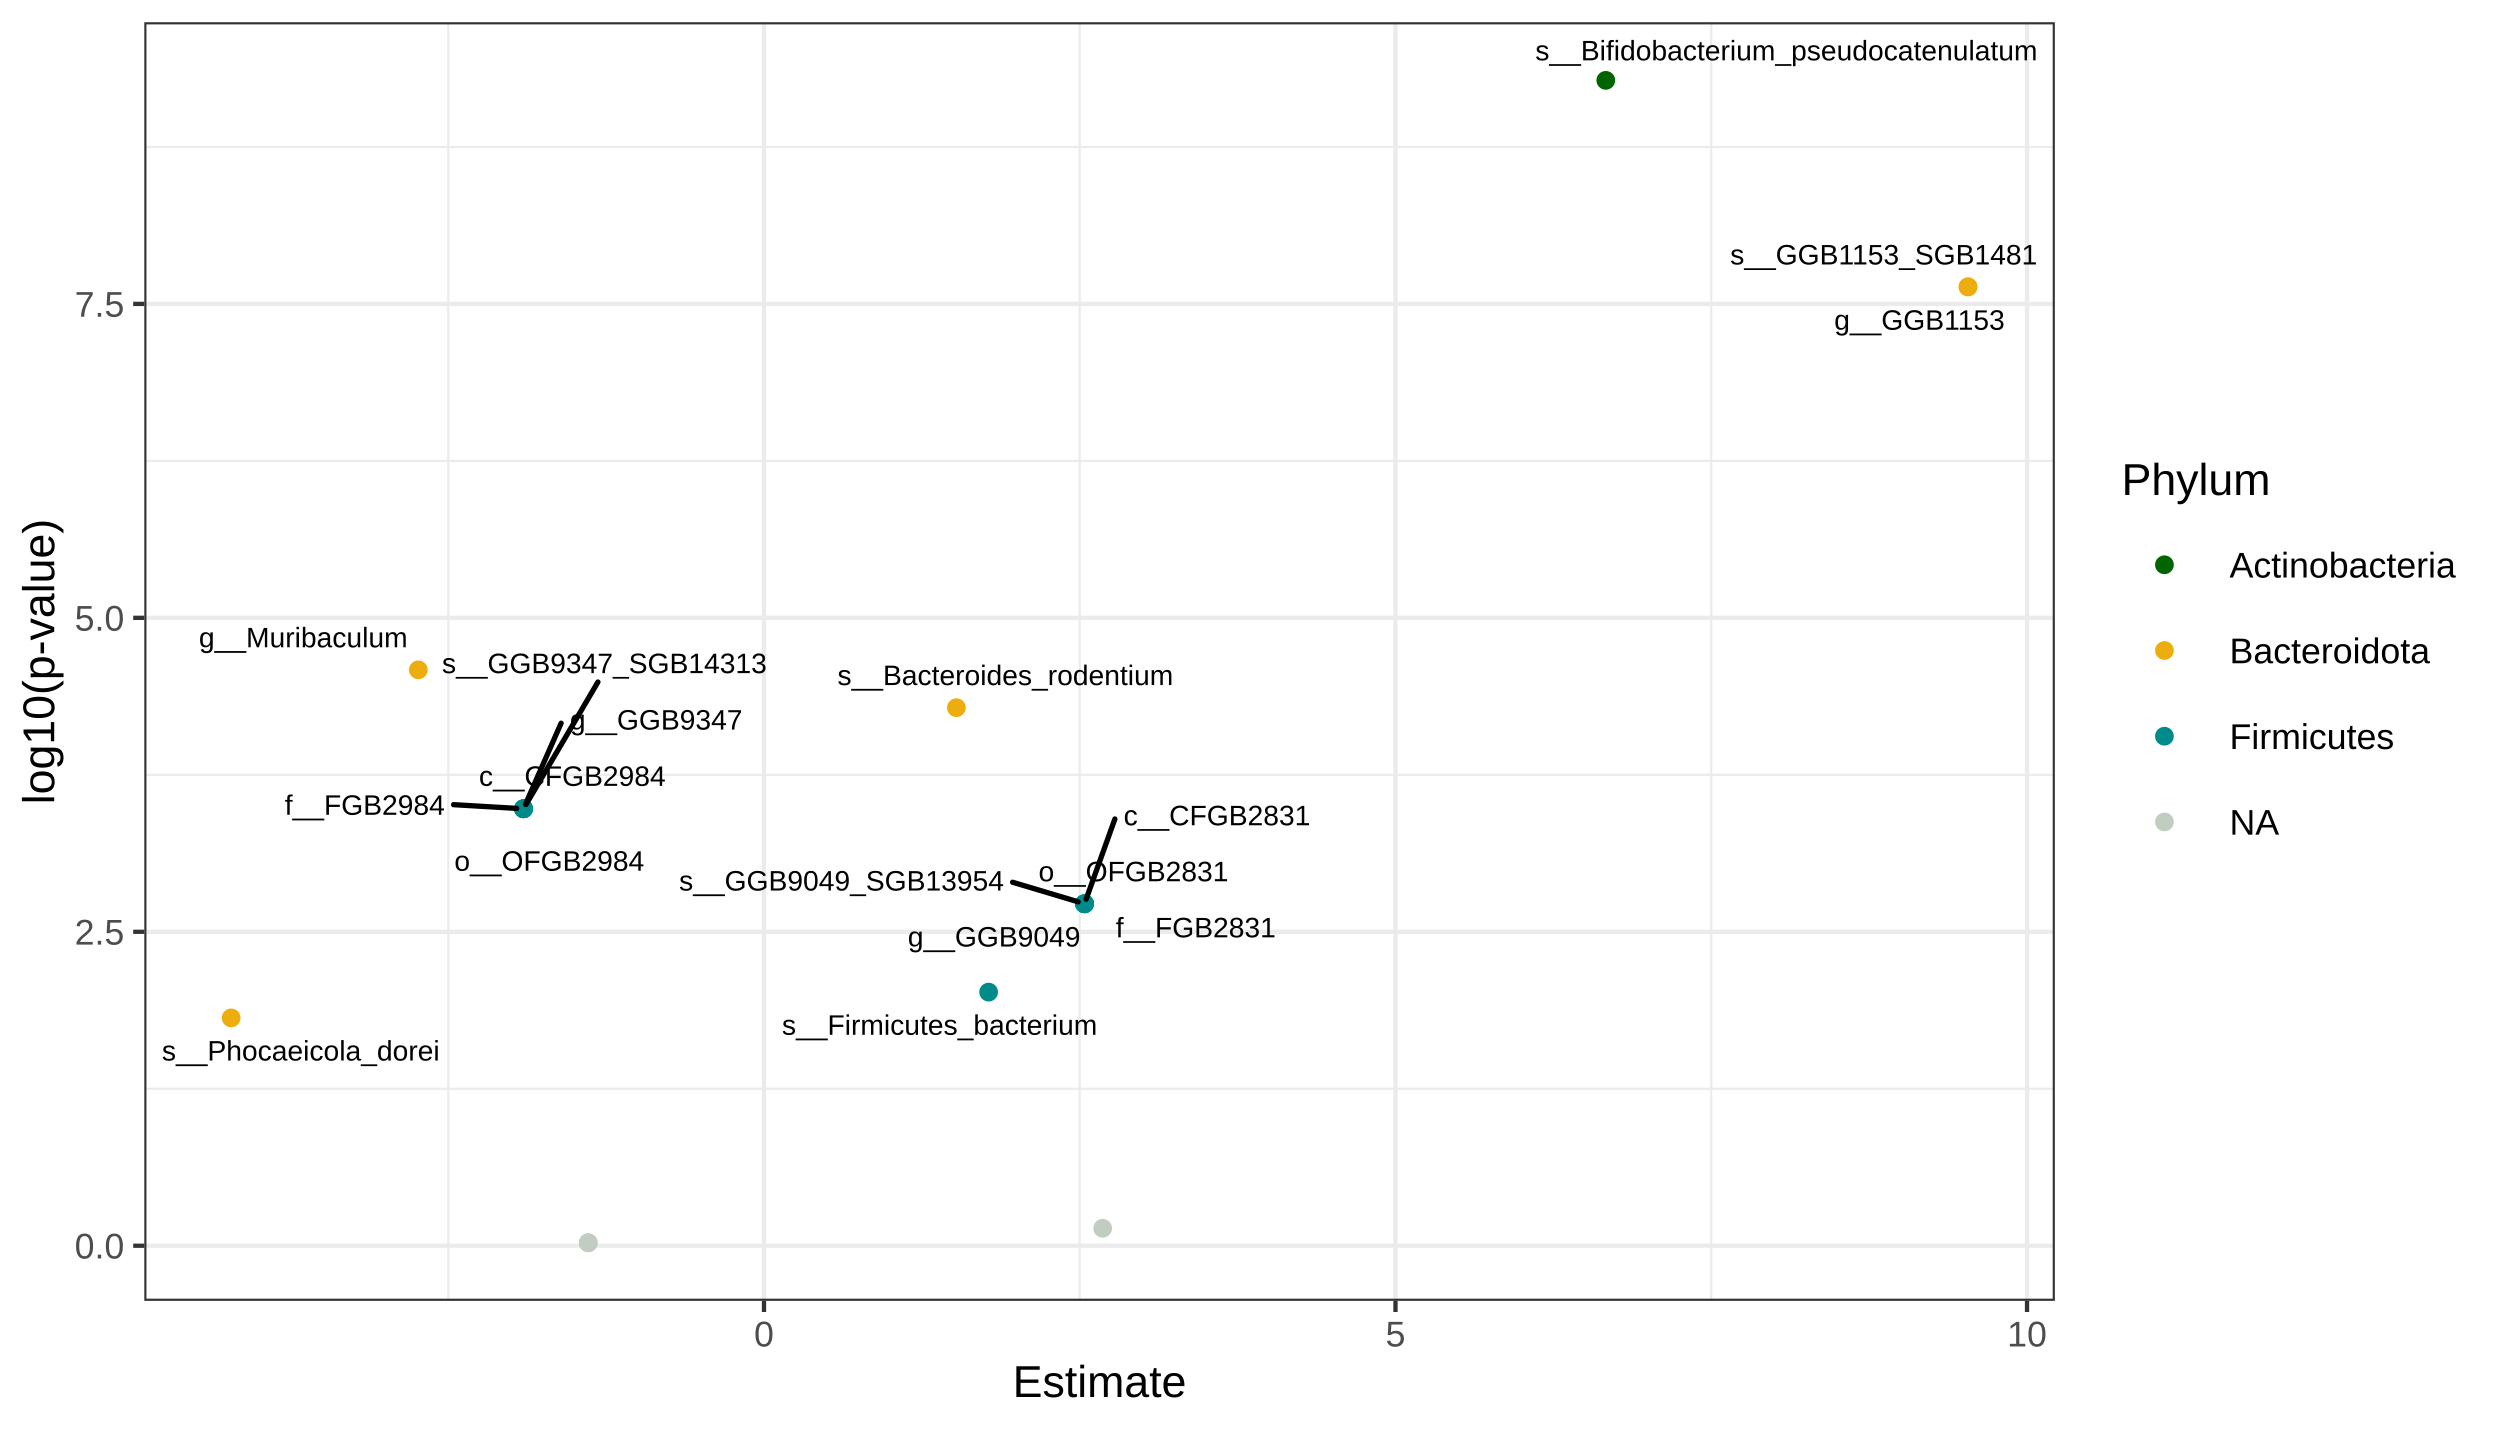
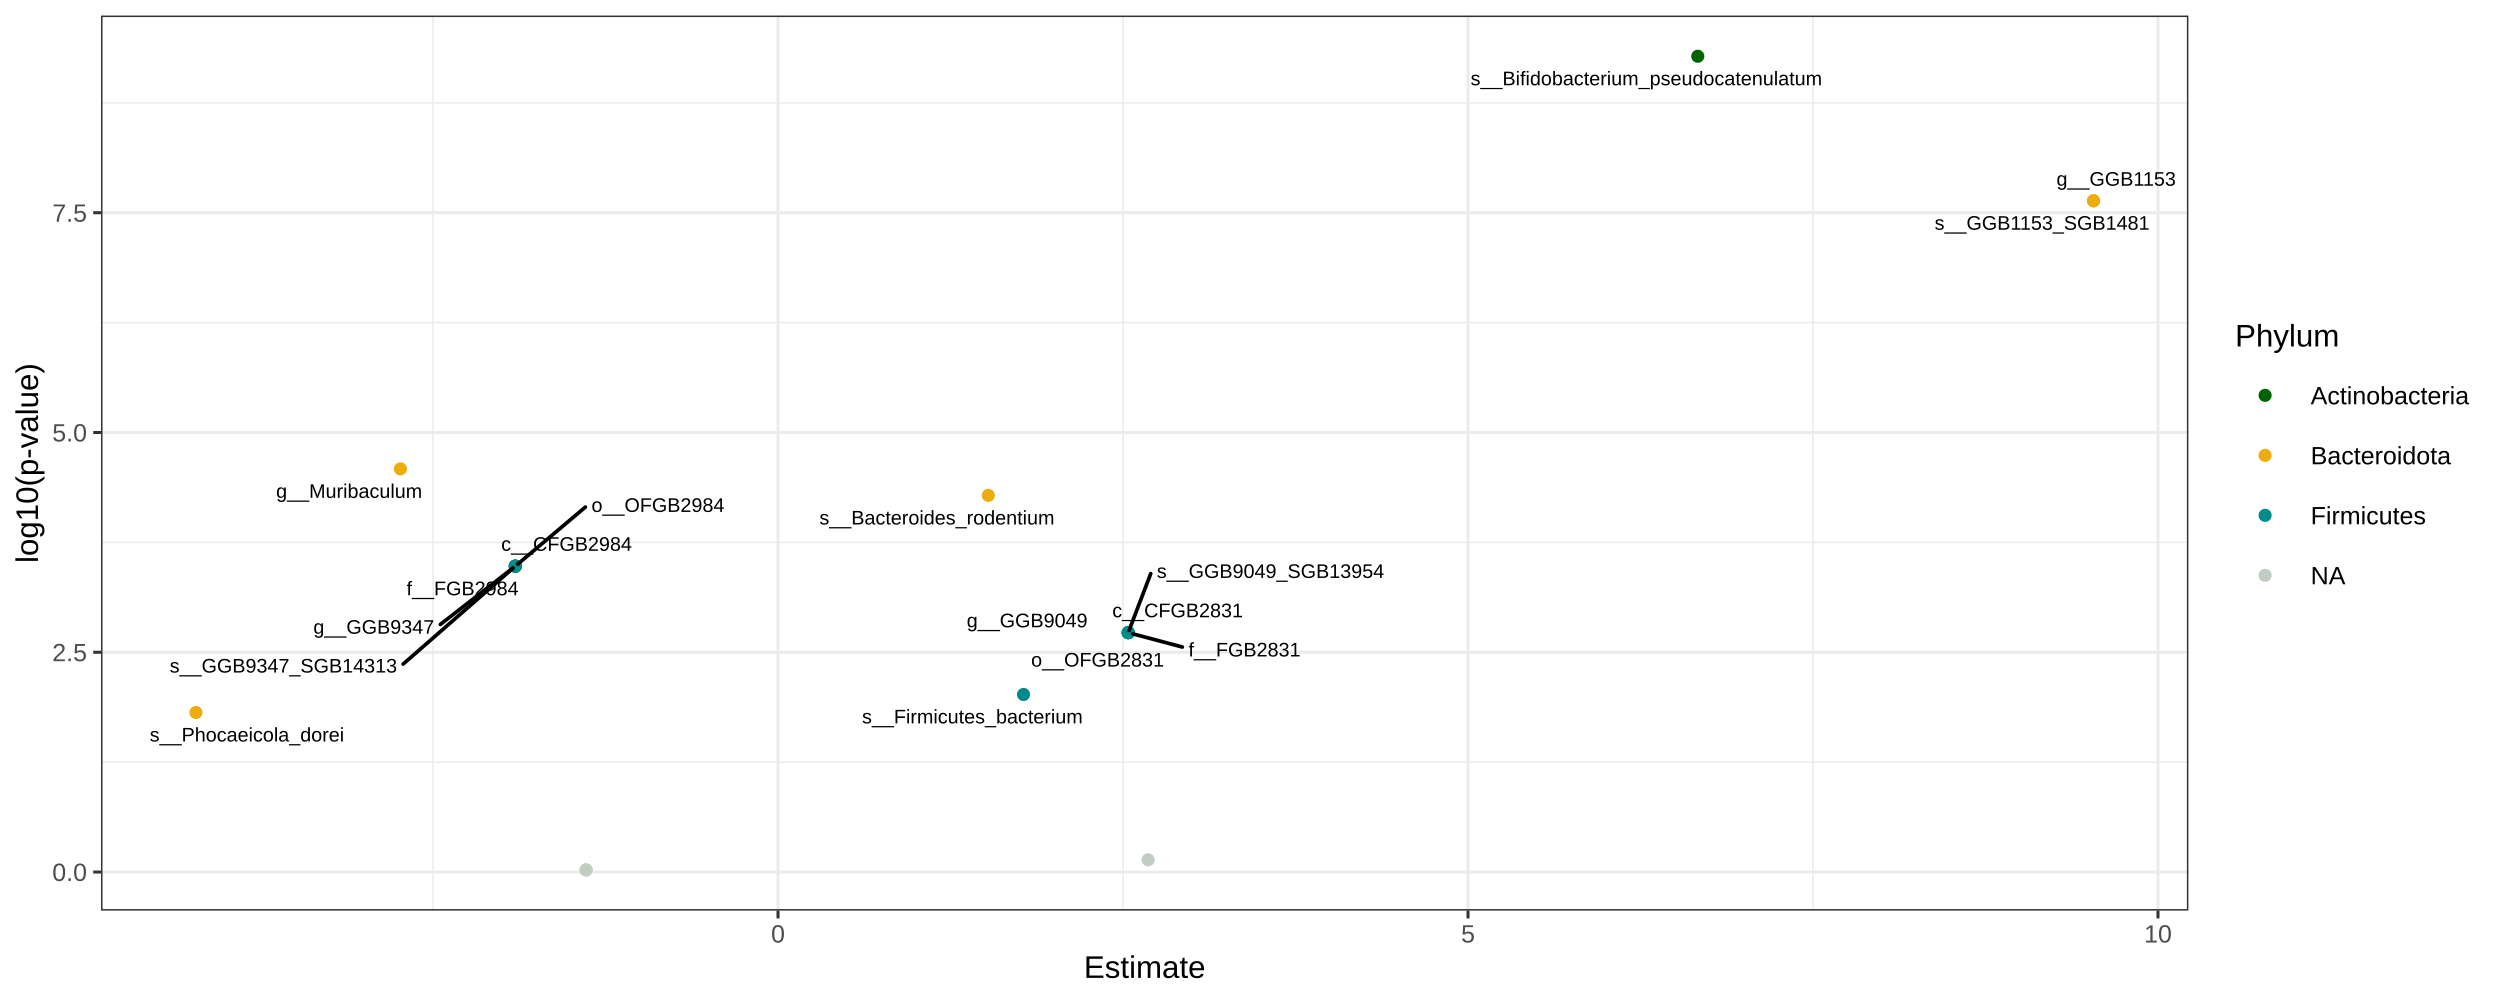
- <svg xmlns="http://www.w3.org/2000/svg" width="504.00pt" height="288.00pt" viewBox="0 0 504.00 288.00">
+ <svg xmlns="http://www.w3.org/2000/svg" width="720.00pt" height="288.00pt" viewBox="0 0 720.00 288.00">
  <g class="svglite">
    <defs>
      <style type="text/css">
    .svglite line, .svglite polyline, .svglite polygon, .svglite path, .svglite rect, .svglite circle {
      fill: none;
      stroke: #000000;
      stroke-linecap: round;
      stroke-linejoin: round;
      stroke-miterlimit: 10.00;
    }
    .svglite text {
      white-space: pre;
    }
    .svglite g.glyphgroup path {
      fill: inherit;
      stroke: none;
    }
  </style>
    </defs>
    <rect width="100%" height="100%" style="stroke: none; fill: #FFFFFF;" />
    <defs>
-       <clipPath id="cpMC4wMHw1MDQuMDB8MC4wMHwyODguMDA=">
-         <rect x="0.00" y="0.00" width="504.00" height="288.00" />
+       <clipPath id="cpMC4wMHw3MjAuMDB8MC4wMHwyODguMDA=">
+         <rect x="0.00" y="0.00" width="720.00" height="288.00" />
      </clipPath>
    </defs>
-     <g clip-path="url(#cpMC4wMHw1MDQuMDB8MC4wMHwyODguMDA=)">
-       <rect x="0" y="0.00" width="504.00" height="288.00" style="stroke-width: 0.87; stroke: #FFFFFF; fill: #FFFFFF;" />
+     <g clip-path="url(#cpMC4wMHw3MjAuMDB8MC4wMHwyODguMDA=)">
+       <rect x="0.00" y="0.00" width="720.00" height="288.00" style="stroke-width: 0.87; stroke: #FFFFFF; fill: #FFFFFF;" />
    </g>
    <defs>
-       <clipPath id="cpMjkuMDl8NDE0LjI2fDQuNDh8MjYyLjI2">
-         <rect x="29.09" y="4.48" width="385.17" height="257.77" />
+       <clipPath id="cpMjkuMDl8NjMwLjI2fDQuNDh8MjYyLjI2">
+         <rect x="29.09" y="4.48" width="601.17" height="257.77" />
      </clipPath>
    </defs>
-     <g clip-path="url(#cpMjkuMDl8NDE0LjI2fDQuNDh8MjYyLjI2)">
-       <rect x="29.09" y="4.48" width="385.17" height="257.77" style="stroke-width: 0.87; stroke: none; fill: #FFFFFF;" />
-       <polyline points="29.09,219.50 414.26,219.50 " style="stroke-width: 0.44; stroke: #EBEBEB; stroke-linecap: butt;" />
-       <polyline points="29.09,156.21 414.26,156.21 " style="stroke-width: 0.44; stroke: #EBEBEB; stroke-linecap: butt;" />
-       <polyline points="29.09,92.92 414.26,92.92 " style="stroke-width: 0.44; stroke: #EBEBEB; stroke-linecap: butt;" />
-       <polyline points="29.09,29.63 414.26,29.63 " style="stroke-width: 0.44; stroke: #EBEBEB; stroke-linecap: butt;" />
-       <polyline points="90.36,262.26 90.36,4.48 " style="stroke-width: 0.44; stroke: #EBEBEB; stroke-linecap: butt;" />
-       <polyline points="217.67,262.26 217.67,4.48 " style="stroke-width: 0.44; stroke: #EBEBEB; stroke-linecap: butt;" />
-       <polyline points="344.99,262.26 344.99,4.48 " style="stroke-width: 0.44; stroke: #EBEBEB; stroke-linecap: butt;" />
-       <polyline points="29.09,251.14 414.26,251.14 " style="stroke-width: 0.87; stroke: #EBEBEB; stroke-linecap: butt;" />
-       <polyline points="29.09,187.85 414.26,187.85 " style="stroke-width: 0.87; stroke: #EBEBEB; stroke-linecap: butt;" />
-       <polyline points="29.09,124.56 414.26,124.56 " style="stroke-width: 0.87; stroke: #EBEBEB; stroke-linecap: butt;" />
-       <polyline points="29.09,61.27 414.26,61.27 " style="stroke-width: 0.87; stroke: #EBEBEB; stroke-linecap: butt;" />
-       <polyline points="154.02,262.26 154.02,4.48 " style="stroke-width: 0.87; stroke: #EBEBEB; stroke-linecap: butt;" />
-       <polyline points="281.33,262.26 281.33,4.48 " style="stroke-width: 0.87; stroke: #EBEBEB; stroke-linecap: butt;" />
-       <polyline points="408.65,262.26 408.65,4.48 " style="stroke-width: 0.87; stroke: #EBEBEB; stroke-linecap: butt;" />
-       <circle cx="199.31" cy="200.01" r="1.60" style="stroke-width: 0.58; stroke: #008B8B; fill: #008B8B;" />
-       <circle cx="46.60" cy="205.21" r="1.60" style="stroke-width: 0.58; stroke: #EEAD0E; fill: #EEAD0E;" />
-       <circle cx="222.30" cy="247.62" r="1.60" style="stroke-width: 0.58; stroke: #C1CDC1; fill: #C1CDC1;" />
-       <circle cx="323.73" cy="16.20" r="1.60" style="stroke-width: 0.58; stroke: #006400; fill: #006400;" />
-       <circle cx="218.64" cy="182.20" r="1.60" style="stroke-width: 0.58; stroke: #008B8B; fill: #008B8B;" />
-       <circle cx="218.64" cy="182.20" r="1.60" style="stroke-width: 0.58; stroke: #008B8B; fill: #008B8B;" />
-       <circle cx="218.64" cy="182.20" r="1.60" style="stroke-width: 0.58; stroke: #008B8B; fill: #008B8B;" />
-       <circle cx="218.64" cy="182.20" r="1.60" style="stroke-width: 0.58; stroke: #008B8B; fill: #008B8B;" />
-       <circle cx="84.34" cy="135.04" r="1.60" style="stroke-width: 0.58; stroke: #EEAD0E; fill: #EEAD0E;" />
-       <circle cx="218.64" cy="182.20" r="1.60" style="stroke-width: 0.58; stroke: #008B8B; fill: #008B8B;" />
-       <circle cx="192.81" cy="142.67" r="1.60" style="stroke-width: 0.58; stroke: #EEAD0E; fill: #EEAD0E;" />
-       <circle cx="396.75" cy="57.83" r="1.60" style="stroke-width: 0.58; stroke: #EEAD0E; fill: #EEAD0E;" />
-       <circle cx="396.75" cy="57.83" r="1.60" style="stroke-width: 0.58; stroke: #EEAD0E; fill: #EEAD0E;" />
-       <circle cx="118.60" cy="250.54" r="1.60" style="stroke-width: 0.58; stroke: #C1CDC1; fill: #C1CDC1;" />
-       <circle cx="118.60" cy="250.54" r="1.60" style="stroke-width: 0.58; stroke: #C1CDC1; fill: #C1CDC1;" />
-       <circle cx="105.54" cy="163.05" r="1.60" style="stroke-width: 0.58; stroke: #008B8B; fill: #008B8B;" />
-       <circle cx="105.54" cy="163.05" r="1.60" style="stroke-width: 0.58; stroke: #008B8B; fill: #008B8B;" />
-       <circle cx="105.54" cy="163.05" r="1.60" style="stroke-width: 0.58; stroke: #008B8B; fill: #008B8B;" />
-       <circle cx="105.54" cy="163.05" r="1.60" style="stroke-width: 0.58; stroke: #008B8B; fill: #008B8B;" />
-       <circle cx="105.54" cy="163.05" r="1.60" style="stroke-width: 0.58; stroke: #008B8B; fill: #008B8B;" />
-       <line x1="224.76" y1="165.11" x2="218.96" y2="181.29" style="stroke-width: 1.07;" />
-       <line x1="204.14" y1="177.86" x2="217.36" y2="181.81" style="stroke-width: 1.07;" />
-       <line x1="91.44" y1="162.22" x2="104.15" y2="162.97" style="stroke-width: 1.07;" />
-       <line x1="113.12" y1="145.80" x2="105.93" y2="162.15" style="stroke-width: 1.07;" />
-       <line x1="120.54" y1="137.50" x2="106.05" y2="162.18" style="stroke-width: 1.07;" />
-       <text x="189.43" y="208.61" text-anchor="middle" style="font-size: 5.69px; font-family: &quot;Arial&quot;;" textLength="63.45px" lengthAdjust="spacingAndGlyphs">s__Firmicutes_bacterium</text>
-       <text x="60.64" y="213.80" text-anchor="middle" style="font-size: 5.69px; font-family: &quot;Arial&quot;;" textLength="55.89px" lengthAdjust="spacingAndGlyphs">s__Phocaeicola_dorei</text>
-       <text x="360.14" y="12.16" text-anchor="middle" style="font-size: 5.69px; font-family: &quot;Arial&quot;;" textLength="101.03px" lengthAdjust="spacingAndGlyphs">s__Bifidobacterium_pseudocatenulatum</text>
-       <text x="245.35" y="166.37" text-anchor="middle" style="font-size: 5.69px; font-family: &quot;Arial&quot;;" textLength="37.58px" lengthAdjust="spacingAndGlyphs">c__CFGB2831</text>
-       <text x="228.51" y="177.66" text-anchor="middle" style="font-size: 5.69px; font-family: &quot;Arial&quot;;" textLength="38.20px" lengthAdjust="spacingAndGlyphs">o__OFGB2831</text>
-       <text x="241.07" y="188.96" text-anchor="middle" style="font-size: 5.69px; font-family: &quot;Arial&quot;;" textLength="32.20px" lengthAdjust="spacingAndGlyphs">f__FGB2831</text>
-       <text x="200.42" y="190.82" text-anchor="middle" style="font-size: 5.69px; font-family: &quot;Arial&quot;;" textLength="34.73px" lengthAdjust="spacingAndGlyphs">g__GGB9049</text>
-       <text x="61.14" y="130.49" text-anchor="middle" style="font-size: 5.69px; font-family: &quot;Arial&quot;;" textLength="41.98px" lengthAdjust="spacingAndGlyphs">g__Muribaculum</text>
-       <text x="169.65" y="179.53" text-anchor="middle" style="font-size: 5.69px; font-family: &quot;Arial&quot;;" textLength="65.38px" lengthAdjust="spacingAndGlyphs">s__GGB9049_SGB13954</text>
-       <text x="202.68" y="138.11" text-anchor="middle" style="font-size: 5.69px; font-family: &quot;Arial&quot;;" textLength="67.56px" lengthAdjust="spacingAndGlyphs">s__Bacteroides_rodentium</text>
-       <text x="386.97" y="66.48" text-anchor="middle" style="font-size: 5.69px; font-family: &quot;Arial&quot;;" textLength="34.31px" lengthAdjust="spacingAndGlyphs">g__GGB1153</text>
-       <text x="379.76" y="53.31" text-anchor="middle" style="font-size: 5.69px; font-family: &quot;Arial&quot;;" textLength="61.80px" lengthAdjust="spacingAndGlyphs">s__GGB1153_SGB1481</text>
-       <text x="115.38" y="158.43" text-anchor="middle" style="font-size: 5.69px; font-family: &quot;Arial&quot;;" textLength="37.58px" lengthAdjust="spacingAndGlyphs">c__CFGB2984</text>
-       <text x="110.74" y="175.54" text-anchor="middle" style="font-size: 5.69px; font-family: &quot;Arial&quot;;" textLength="38.20px" lengthAdjust="spacingAndGlyphs">o__OFGB2984</text>
-       <text x="73.54" y="164.26" text-anchor="middle" style="font-size: 5.69px; font-family: &quot;Arial&quot;;" textLength="32.20px" lengthAdjust="spacingAndGlyphs">f__FGB2984</text>
-       <text x="132.29" y="147.08" text-anchor="middle" style="font-size: 5.69px; font-family: &quot;Arial&quot;;" textLength="34.73px" lengthAdjust="spacingAndGlyphs">g__GGB9347</text>
-       <text x="121.85" y="135.70" text-anchor="middle" style="font-size: 5.69px; font-family: &quot;Arial&quot;;" textLength="65.38px" lengthAdjust="spacingAndGlyphs">s__GGB9347_SGB14313</text>
-       <rect x="29.09" y="4.48" width="385.17" height="257.77" style="stroke-width: 0.87; stroke: #333333;" />
+     <g clip-path="url(#cpMjkuMDl8NjMwLjI2fDQuNDh8MjYyLjI2)">
+       <rect x="29.09" y="4.48" width="601.17" height="257.77" style="stroke-width: 0.87; stroke: none; fill: #FFFFFF;" />
+       <polyline points="29.09,219.50 630.26,219.50 " style="stroke-width: 0.44; stroke: #EBEBEB; stroke-linecap: butt;" />
+       <polyline points="29.09,156.21 630.26,156.21 " style="stroke-width: 0.44; stroke: #EBEBEB; stroke-linecap: butt;" />
+       <polyline points="29.09,92.92 630.26,92.92 " style="stroke-width: 0.44; stroke: #EBEBEB; stroke-linecap: butt;" />
+       <polyline points="29.09,29.63 630.26,29.63 " style="stroke-width: 0.44; stroke: #EBEBEB; stroke-linecap: butt;" />
+       <polyline points="124.72,262.26 124.72,4.48 " style="stroke-width: 0.44; stroke: #EBEBEB; stroke-linecap: butt;" />
+       <polyline points="323.43,262.26 323.43,4.48 " style="stroke-width: 0.44; stroke: #EBEBEB; stroke-linecap: butt;" />
+       <polyline points="522.15,262.26 522.15,4.48 " style="stroke-width: 0.44; stroke: #EBEBEB; stroke-linecap: butt;" />
+       <polyline points="29.09,251.14 630.26,251.14 " style="stroke-width: 0.87; stroke: #EBEBEB; stroke-linecap: butt;" />
+       <polyline points="29.09,187.85 630.26,187.85 " style="stroke-width: 0.87; stroke: #EBEBEB; stroke-linecap: butt;" />
+       <polyline points="29.09,124.56 630.26,124.56 " style="stroke-width: 0.87; stroke: #EBEBEB; stroke-linecap: butt;" />
+       <polyline points="29.09,61.27 630.26,61.27 " style="stroke-width: 0.87; stroke: #EBEBEB; stroke-linecap: butt;" />
+       <polyline points="224.07,262.26 224.07,4.48 " style="stroke-width: 0.87; stroke: #EBEBEB; stroke-linecap: butt;" />
+       <polyline points="422.79,262.26 422.79,4.48 " style="stroke-width: 0.87; stroke: #EBEBEB; stroke-linecap: butt;" />
+       <polyline points="621.50,262.26 621.50,4.48 " style="stroke-width: 0.87; stroke: #EBEBEB; stroke-linecap: butt;" />
+       <circle cx="294.77" cy="200.01" r="1.60" style="stroke-width: 0.58; stroke: #008B8B; fill: #008B8B;" />
+       <circle cx="56.42" cy="205.21" r="1.60" style="stroke-width: 0.58; stroke: #EEAD0E; fill: #EEAD0E;" />
+       <circle cx="330.66" cy="247.62" r="1.60" style="stroke-width: 0.58; stroke: #C1CDC1; fill: #C1CDC1;" />
+       <circle cx="488.96" cy="16.20" r="1.60" style="stroke-width: 0.58; stroke: #006400; fill: #006400;" />
+       <circle cx="324.93" cy="182.20" r="1.60" style="stroke-width: 0.58; stroke: #008B8B; fill: #008B8B;" />
+       <circle cx="324.93" cy="182.20" r="1.60" style="stroke-width: 0.58; stroke: #008B8B; fill: #008B8B;" />
+       <circle cx="324.93" cy="182.20" r="1.60" style="stroke-width: 0.58; stroke: #008B8B; fill: #008B8B;" />
+       <circle cx="324.93" cy="182.20" r="1.60" style="stroke-width: 0.58; stroke: #008B8B; fill: #008B8B;" />
+       <circle cx="115.32" cy="135.04" r="1.60" style="stroke-width: 0.58; stroke: #EEAD0E; fill: #EEAD0E;" />
+       <circle cx="324.93" cy="182.20" r="1.60" style="stroke-width: 0.58; stroke: #008B8B; fill: #008B8B;" />
+       <circle cx="284.63" cy="142.67" r="1.60" style="stroke-width: 0.58; stroke: #EEAD0E; fill: #EEAD0E;" />
+       <circle cx="602.93" cy="57.83" r="1.60" style="stroke-width: 0.58; stroke: #EEAD0E; fill: #EEAD0E;" />
+       <circle cx="602.93" cy="57.83" r="1.60" style="stroke-width: 0.58; stroke: #EEAD0E; fill: #EEAD0E;" />
+       <circle cx="168.80" cy="250.54" r="1.60" style="stroke-width: 0.58; stroke: #C1CDC1; fill: #C1CDC1;" />
+       <circle cx="168.80" cy="250.54" r="1.60" style="stroke-width: 0.58; stroke: #C1CDC1; fill: #C1CDC1;" />
+       <circle cx="148.41" cy="163.05" r="1.60" style="stroke-width: 0.58; stroke: #008B8B; fill: #008B8B;" />
+       <circle cx="148.41" cy="163.05" r="1.60" style="stroke-width: 0.58; stroke: #008B8B; fill: #008B8B;" />
+       <circle cx="148.41" cy="163.05" r="1.60" style="stroke-width: 0.58; stroke: #008B8B; fill: #008B8B;" />
+       <circle cx="148.41" cy="163.05" r="1.60" style="stroke-width: 0.58; stroke: #008B8B; fill: #008B8B;" />
+       <circle cx="148.41" cy="163.05" r="1.60" style="stroke-width: 0.58; stroke: #008B8B; fill: #008B8B;" />
+       <line x1="340.51" y1="186.34" x2="326.22" y2="182.54" style="stroke-width: 1.07;" />
+       <line x1="331.41" y1="165.21" x2="325.18" y2="181.55" style="stroke-width: 1.07;" />
+       <line x1="168.58" y1="146.05" x2="149.10" y2="162.47" style="stroke-width: 1.07;" />
+       <line x1="126.82" y1="179.84" x2="147.68" y2="163.62" style="stroke-width: 1.07;" />
+       <line x1="116.11" y1="191.25" x2="147.74" y2="163.64" style="stroke-width: 1.07;" />
+       <text x="280.05" y="208.34" text-anchor="middle" style="font-size: 5.69px; font-family: &quot;Arial&quot;;" textLength="63.45px" lengthAdjust="spacingAndGlyphs">s__Firmicutes_bacterium</text>
+       <text x="71.12" y="213.55" text-anchor="middle" style="font-size: 5.69px; font-family: &quot;Arial&quot;;" textLength="55.89px" lengthAdjust="spacingAndGlyphs">s__Phocaeicola_dorei</text>
+       <text x="474.15" y="24.55" text-anchor="middle" style="font-size: 5.69px; font-family: &quot;Arial&quot;;" textLength="101.03px" lengthAdjust="spacingAndGlyphs">s__Bifidobacterium_pseudocatenulatum</text>
+       <text x="339.16" y="177.77" text-anchor="middle" style="font-size: 5.69px; font-family: &quot;Arial&quot;;" textLength="37.58px" lengthAdjust="spacingAndGlyphs">c__CFGB2831</text>
+       <text x="316.10" y="191.97" text-anchor="middle" style="font-size: 5.69px; font-family: &quot;Arial&quot;;" textLength="38.20px" lengthAdjust="spacingAndGlyphs">o__OFGB2831</text>
+       <text x="358.42" y="189.07" text-anchor="middle" style="font-size: 5.69px; font-family: &quot;Arial&quot;;" textLength="32.20px" lengthAdjust="spacingAndGlyphs">f__FGB2831</text>
+       <text x="295.82" y="180.66" text-anchor="middle" style="font-size: 5.69px; font-family: &quot;Arial&quot;;" textLength="34.73px" lengthAdjust="spacingAndGlyphs">g__GGB9049</text>
+       <text x="100.56" y="143.39" text-anchor="middle" style="font-size: 5.69px; font-family: &quot;Arial&quot;;" textLength="41.98px" lengthAdjust="spacingAndGlyphs">g__Muribaculum</text>
+       <text x="365.90" y="166.45" text-anchor="middle" style="font-size: 5.69px; font-family: &quot;Arial&quot;;" textLength="65.38px" lengthAdjust="spacingAndGlyphs">s__GGB9049_SGB13954</text>
+       <text x="269.84" y="151.05" text-anchor="middle" style="font-size: 5.69px; font-family: &quot;Arial&quot;;" textLength="67.56px" lengthAdjust="spacingAndGlyphs">s__Bacteroides_rodentium</text>
+       <text x="609.46" y="53.49" text-anchor="middle" style="font-size: 5.69px; font-family: &quot;Arial&quot;;" textLength="34.31px" lengthAdjust="spacingAndGlyphs">g__GGB1153</text>
+       <text x="588.12" y="66.17" text-anchor="middle" style="font-size: 5.69px; font-family: &quot;Arial&quot;;" textLength="61.80px" lengthAdjust="spacingAndGlyphs">s__GGB1153_SGB1481</text>
+       <text x="163.17" y="158.63" text-anchor="middle" style="font-size: 5.69px; font-family: &quot;Arial&quot;;" textLength="37.58px" lengthAdjust="spacingAndGlyphs">c__CFGB2984</text>
+       <text x="189.49" y="147.43" text-anchor="middle" style="font-size: 5.69px; font-family: &quot;Arial&quot;;" textLength="38.20px" lengthAdjust="spacingAndGlyphs">o__OFGB2984</text>
+       <text x="133.22" y="171.43" text-anchor="middle" style="font-size: 5.69px; font-family: &quot;Arial&quot;;" textLength="32.20px" lengthAdjust="spacingAndGlyphs">f__FGB2984</text>
+       <text x="107.65" y="182.52" text-anchor="middle" style="font-size: 5.69px; font-family: &quot;Arial&quot;;" textLength="34.73px" lengthAdjust="spacingAndGlyphs">g__GGB9347</text>
+       <text x="81.62" y="193.70" text-anchor="middle" style="font-size: 5.69px; font-family: &quot;Arial&quot;;" textLength="65.38px" lengthAdjust="spacingAndGlyphs">s__GGB9347_SGB14313</text>
+       <rect x="29.09" y="4.48" width="601.17" height="257.77" style="stroke-width: 0.87; stroke: #333333;" />
    </g>
-     <g clip-path="url(#cpMC4wMHw1MDQuMDB8MC4wMHwyODguMDA=)">
+     <g clip-path="url(#cpMC4wMHw3MjAuMDB8MC4wMHwyODguMDA=)">
      <text x="25.06" y="253.71" text-anchor="end" style="font-size: 7.20px;fill: #4D4D4D; font-family: &quot;Arial&quot;;" textLength="10.00px" lengthAdjust="spacingAndGlyphs">0.0</text>
      <text x="25.06" y="190.43" text-anchor="end" style="font-size: 7.20px;fill: #4D4D4D; font-family: &quot;Arial&quot;;" textLength="10.00px" lengthAdjust="spacingAndGlyphs">2.5</text>
      <text x="25.06" y="127.14" text-anchor="end" style="font-size: 7.20px;fill: #4D4D4D; font-family: &quot;Arial&quot;;" textLength="10.00px" lengthAdjust="spacingAndGlyphs">5.0</text>
      <text x="25.06" y="63.85" text-anchor="end" style="font-size: 7.20px;fill: #4D4D4D; font-family: &quot;Arial&quot;;" textLength="10.00px" lengthAdjust="spacingAndGlyphs">7.5</text>
      <polyline points="26.85,251.14 29.09,251.14 " style="stroke-width: 0.87; stroke: #333333; stroke-linecap: butt;" />
      <polyline points="26.85,187.85 29.09,187.85 " style="stroke-width: 0.87; stroke: #333333; stroke-linecap: butt;" />
      <polyline points="26.85,124.56 29.09,124.56 " style="stroke-width: 0.87; stroke: #333333; stroke-linecap: butt;" />
      <polyline points="26.85,61.27 29.09,61.27 " style="stroke-width: 0.87; stroke: #333333; stroke-linecap: butt;" />
-       <polyline points="154.02,264.50 154.02,262.26 " style="stroke-width: 0.87; stroke: #333333; stroke-linecap: butt;" />
-       <polyline points="281.33,264.50 281.33,262.26 " style="stroke-width: 0.87; stroke: #333333; stroke-linecap: butt;" />
-       <polyline points="408.65,264.50 408.65,262.26 " style="stroke-width: 0.87; stroke: #333333; stroke-linecap: butt;" />
-       <text x="154.02" y="271.44" text-anchor="middle" style="font-size: 7.20px;fill: #4D4D4D; font-family: &quot;Arial&quot;;" textLength="4.00px" lengthAdjust="spacingAndGlyphs">0</text>
-       <text x="281.33" y="271.44" text-anchor="middle" style="font-size: 7.20px;fill: #4D4D4D; font-family: &quot;Arial&quot;;" textLength="4.00px" lengthAdjust="spacingAndGlyphs">5</text>
-       <text x="408.65" y="271.44" text-anchor="middle" style="font-size: 7.20px;fill: #4D4D4D; font-family: &quot;Arial&quot;;" textLength="8.00px" lengthAdjust="spacingAndGlyphs">10</text>
-       <text x="221.67" y="281.63" text-anchor="middle" style="font-size: 9.00px; font-family: &quot;Arial&quot;;" textLength="35.00px" lengthAdjust="spacingAndGlyphs">Estimate</text>
+       <polyline points="224.07,264.50 224.07,262.26 " style="stroke-width: 0.87; stroke: #333333; stroke-linecap: butt;" />
+       <polyline points="422.79,264.50 422.79,262.26 " style="stroke-width: 0.87; stroke: #333333; stroke-linecap: butt;" />
+       <polyline points="621.50,264.50 621.50,262.26 " style="stroke-width: 0.87; stroke: #333333; stroke-linecap: butt;" />
+       <text x="224.07" y="271.44" text-anchor="middle" style="font-size: 7.20px;fill: #4D4D4D; font-family: &quot;Arial&quot;;" textLength="4.00px" lengthAdjust="spacingAndGlyphs">0</text>
+       <text x="422.79" y="271.44" text-anchor="middle" style="font-size: 7.20px;fill: #4D4D4D; font-family: &quot;Arial&quot;;" textLength="4.00px" lengthAdjust="spacingAndGlyphs">5</text>
+       <text x="621.50" y="271.44" text-anchor="middle" style="font-size: 7.20px;fill: #4D4D4D; font-family: &quot;Arial&quot;;" textLength="8.00px" lengthAdjust="spacingAndGlyphs">10</text>
+       <text x="329.67" y="281.63" text-anchor="middle" style="font-size: 9.00px; font-family: &quot;Arial&quot;;" textLength="35.00px" lengthAdjust="spacingAndGlyphs">Estimate</text>
      <text transform="translate(10.93,133.37) rotate(-90)" text-anchor="middle" style="font-size: 9.00px; font-family: &quot;Arial&quot;;" textLength="57.50px" lengthAdjust="spacingAndGlyphs">log10(p-value)</text>
-       <rect x="423.22" y="87.92" width="76.29" height="90.90" style="stroke-width: 0.87; stroke: none; fill: #FFFFFF;" />
-       <text x="427.71" y="99.79" style="font-size: 9.00px; font-family: &quot;Arial&quot;;" textLength="30.00px" lengthAdjust="spacingAndGlyphs">Phylum</text>
-       <rect x="427.71" y="105.22" width="17.28" height="17.28" style="stroke-width: 0.87; stroke: none; fill: #FFFFFF;" />
-       <circle cx="436.35" cy="113.86" r="1.60" style="stroke-width: 0.58; stroke: #006400; fill: #006400;" />
-       <rect x="427.71" y="122.50" width="17.28" height="17.28" style="stroke-width: 0.87; stroke: none; fill: #FFFFFF;" />
-       <circle cx="436.35" cy="131.14" r="1.60" style="stroke-width: 0.58; stroke: #EEAD0E; fill: #EEAD0E;" />
-       <rect x="427.71" y="139.78" width="17.28" height="17.28" style="stroke-width: 0.87; stroke: none; fill: #FFFFFF;" />
-       <circle cx="436.35" cy="148.42" r="1.60" style="stroke-width: 0.58; stroke: #008B8B; fill: #008B8B;" />
-       <rect x="427.71" y="157.06" width="17.28" height="17.28" style="stroke-width: 0.87; stroke: none; fill: #FFFFFF;" />
-       <circle cx="436.35" cy="165.70" r="1.60" style="stroke-width: 0.58; stroke: #C1CDC1; fill: #C1CDC1;" />
-       <text x="449.47" y="116.43" style="font-size: 7.20px; font-family: &quot;Arial&quot;;" textLength="45.56px" lengthAdjust="spacingAndGlyphs">Actinobacteria</text>
-       <text x="449.47" y="133.71" style="font-size: 7.20px; font-family: &quot;Arial&quot;;" textLength="40.38px" lengthAdjust="spacingAndGlyphs">Bacteroidota</text>
-       <text x="449.47" y="150.99" style="font-size: 7.20px; font-family: &quot;Arial&quot;;" textLength="33.14px" lengthAdjust="spacingAndGlyphs">Firmicutes</text>
-       <text x="449.47" y="168.27" style="font-size: 7.20px; font-family: &quot;Arial&quot;;" textLength="9.98px" lengthAdjust="spacingAndGlyphs">NA</text>
+       <rect x="639.22" y="87.92" width="76.29" height="90.90" style="stroke-width: 0.87; stroke: none; fill: #FFFFFF;" />
+       <text x="643.71" y="99.79" style="font-size: 9.00px; font-family: &quot;Arial&quot;;" textLength="30.00px" lengthAdjust="spacingAndGlyphs">Phylum</text>
+       <rect x="643.71" y="105.22" width="17.28" height="17.28" style="stroke-width: 0.87; stroke: none; fill: #FFFFFF;" />
+       <circle cx="652.35" cy="113.86" r="1.60" style="stroke-width: 0.58; stroke: #006400; fill: #006400;" />
+       <rect x="643.71" y="122.50" width="17.28" height="17.28" style="stroke-width: 0.87; stroke: none; fill: #FFFFFF;" />
+       <circle cx="652.35" cy="131.14" r="1.60" style="stroke-width: 0.58; stroke: #EEAD0E; fill: #EEAD0E;" />
+       <rect x="643.71" y="139.78" width="17.28" height="17.28" style="stroke-width: 0.87; stroke: none; fill: #FFFFFF;" />
+       <circle cx="652.35" cy="148.42" r="1.60" style="stroke-width: 0.58; stroke: #008B8B; fill: #008B8B;" />
+       <rect x="643.71" y="157.06" width="17.28" height="17.28" style="stroke-width: 0.87; stroke: none; fill: #FFFFFF;" />
+       <circle cx="652.35" cy="165.70" r="1.60" style="stroke-width: 0.58; stroke: #C1CDC1; fill: #C1CDC1;" />
+       <text x="665.47" y="116.43" style="font-size: 7.20px; font-family: &quot;Arial&quot;;" textLength="45.56px" lengthAdjust="spacingAndGlyphs">Actinobacteria</text>
+       <text x="665.47" y="133.71" style="font-size: 7.20px; font-family: &quot;Arial&quot;;" textLength="40.38px" lengthAdjust="spacingAndGlyphs">Bacteroidota</text>
+       <text x="665.47" y="150.99" style="font-size: 7.20px; font-family: &quot;Arial&quot;;" textLength="33.14px" lengthAdjust="spacingAndGlyphs">Firmicutes</text>
+       <text x="665.47" y="168.27" style="font-size: 7.20px; font-family: &quot;Arial&quot;;" textLength="9.98px" lengthAdjust="spacingAndGlyphs">NA</text>
    </g>
  </g>
</svg>
